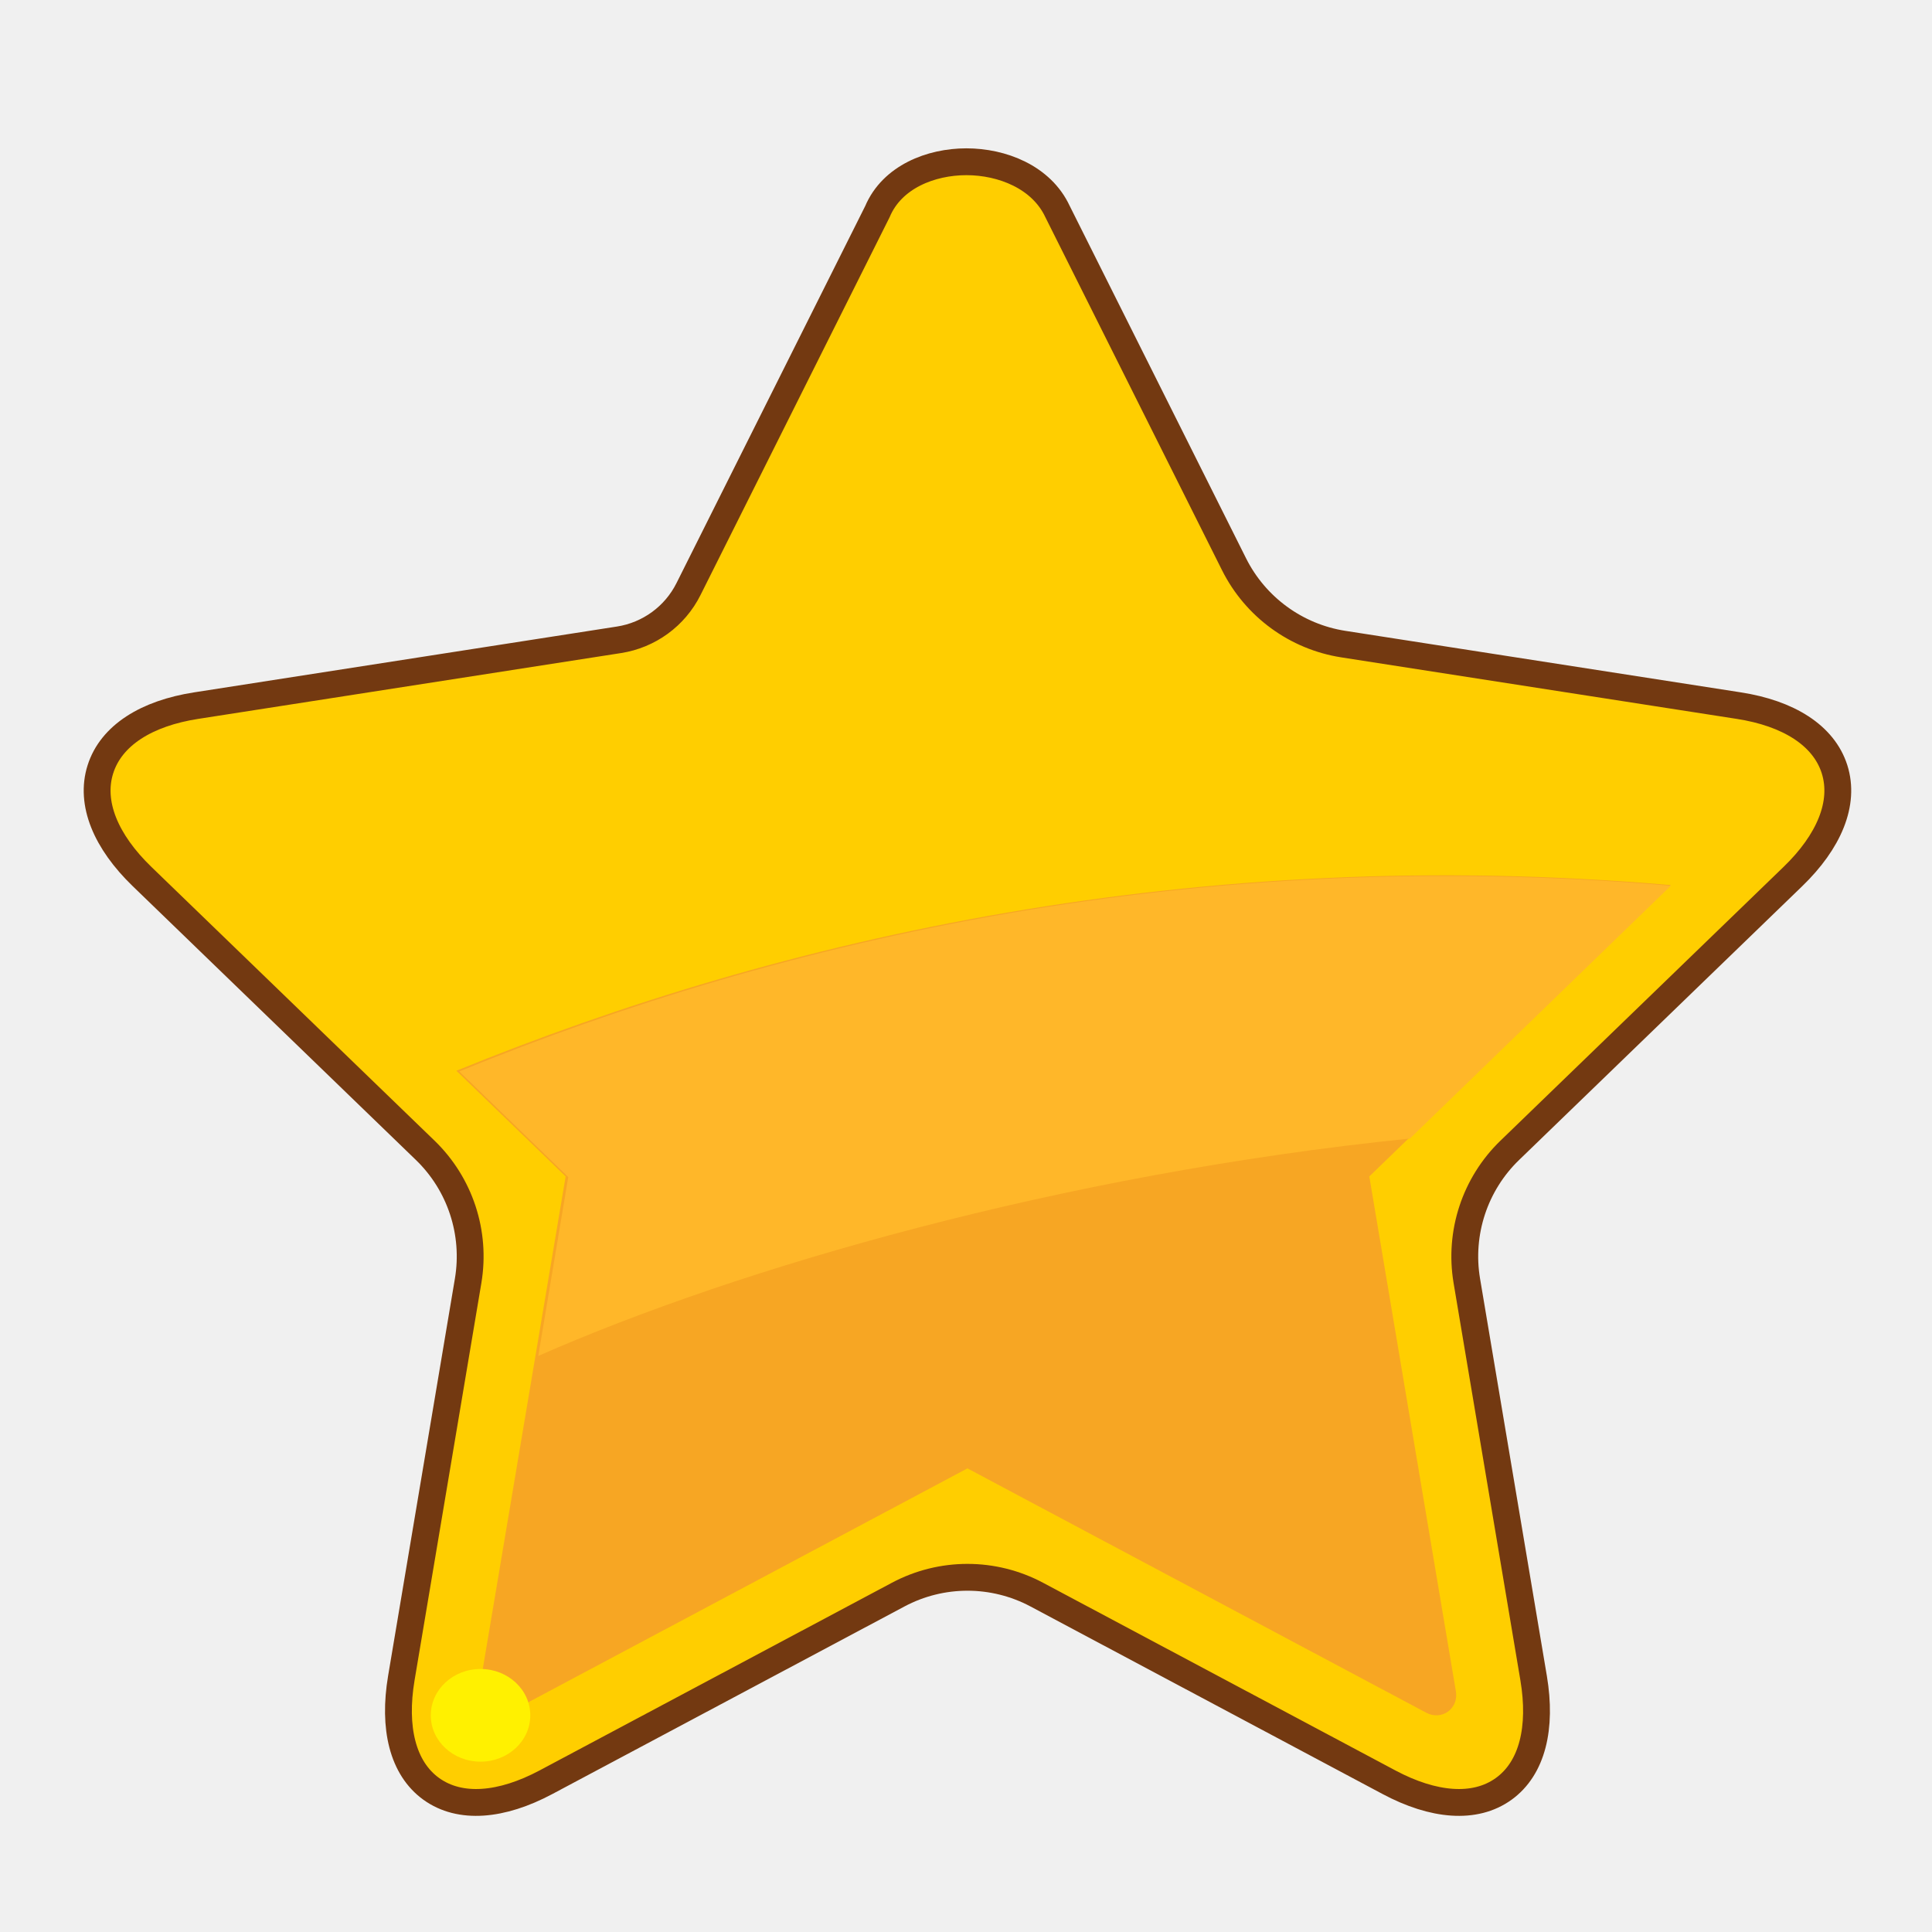
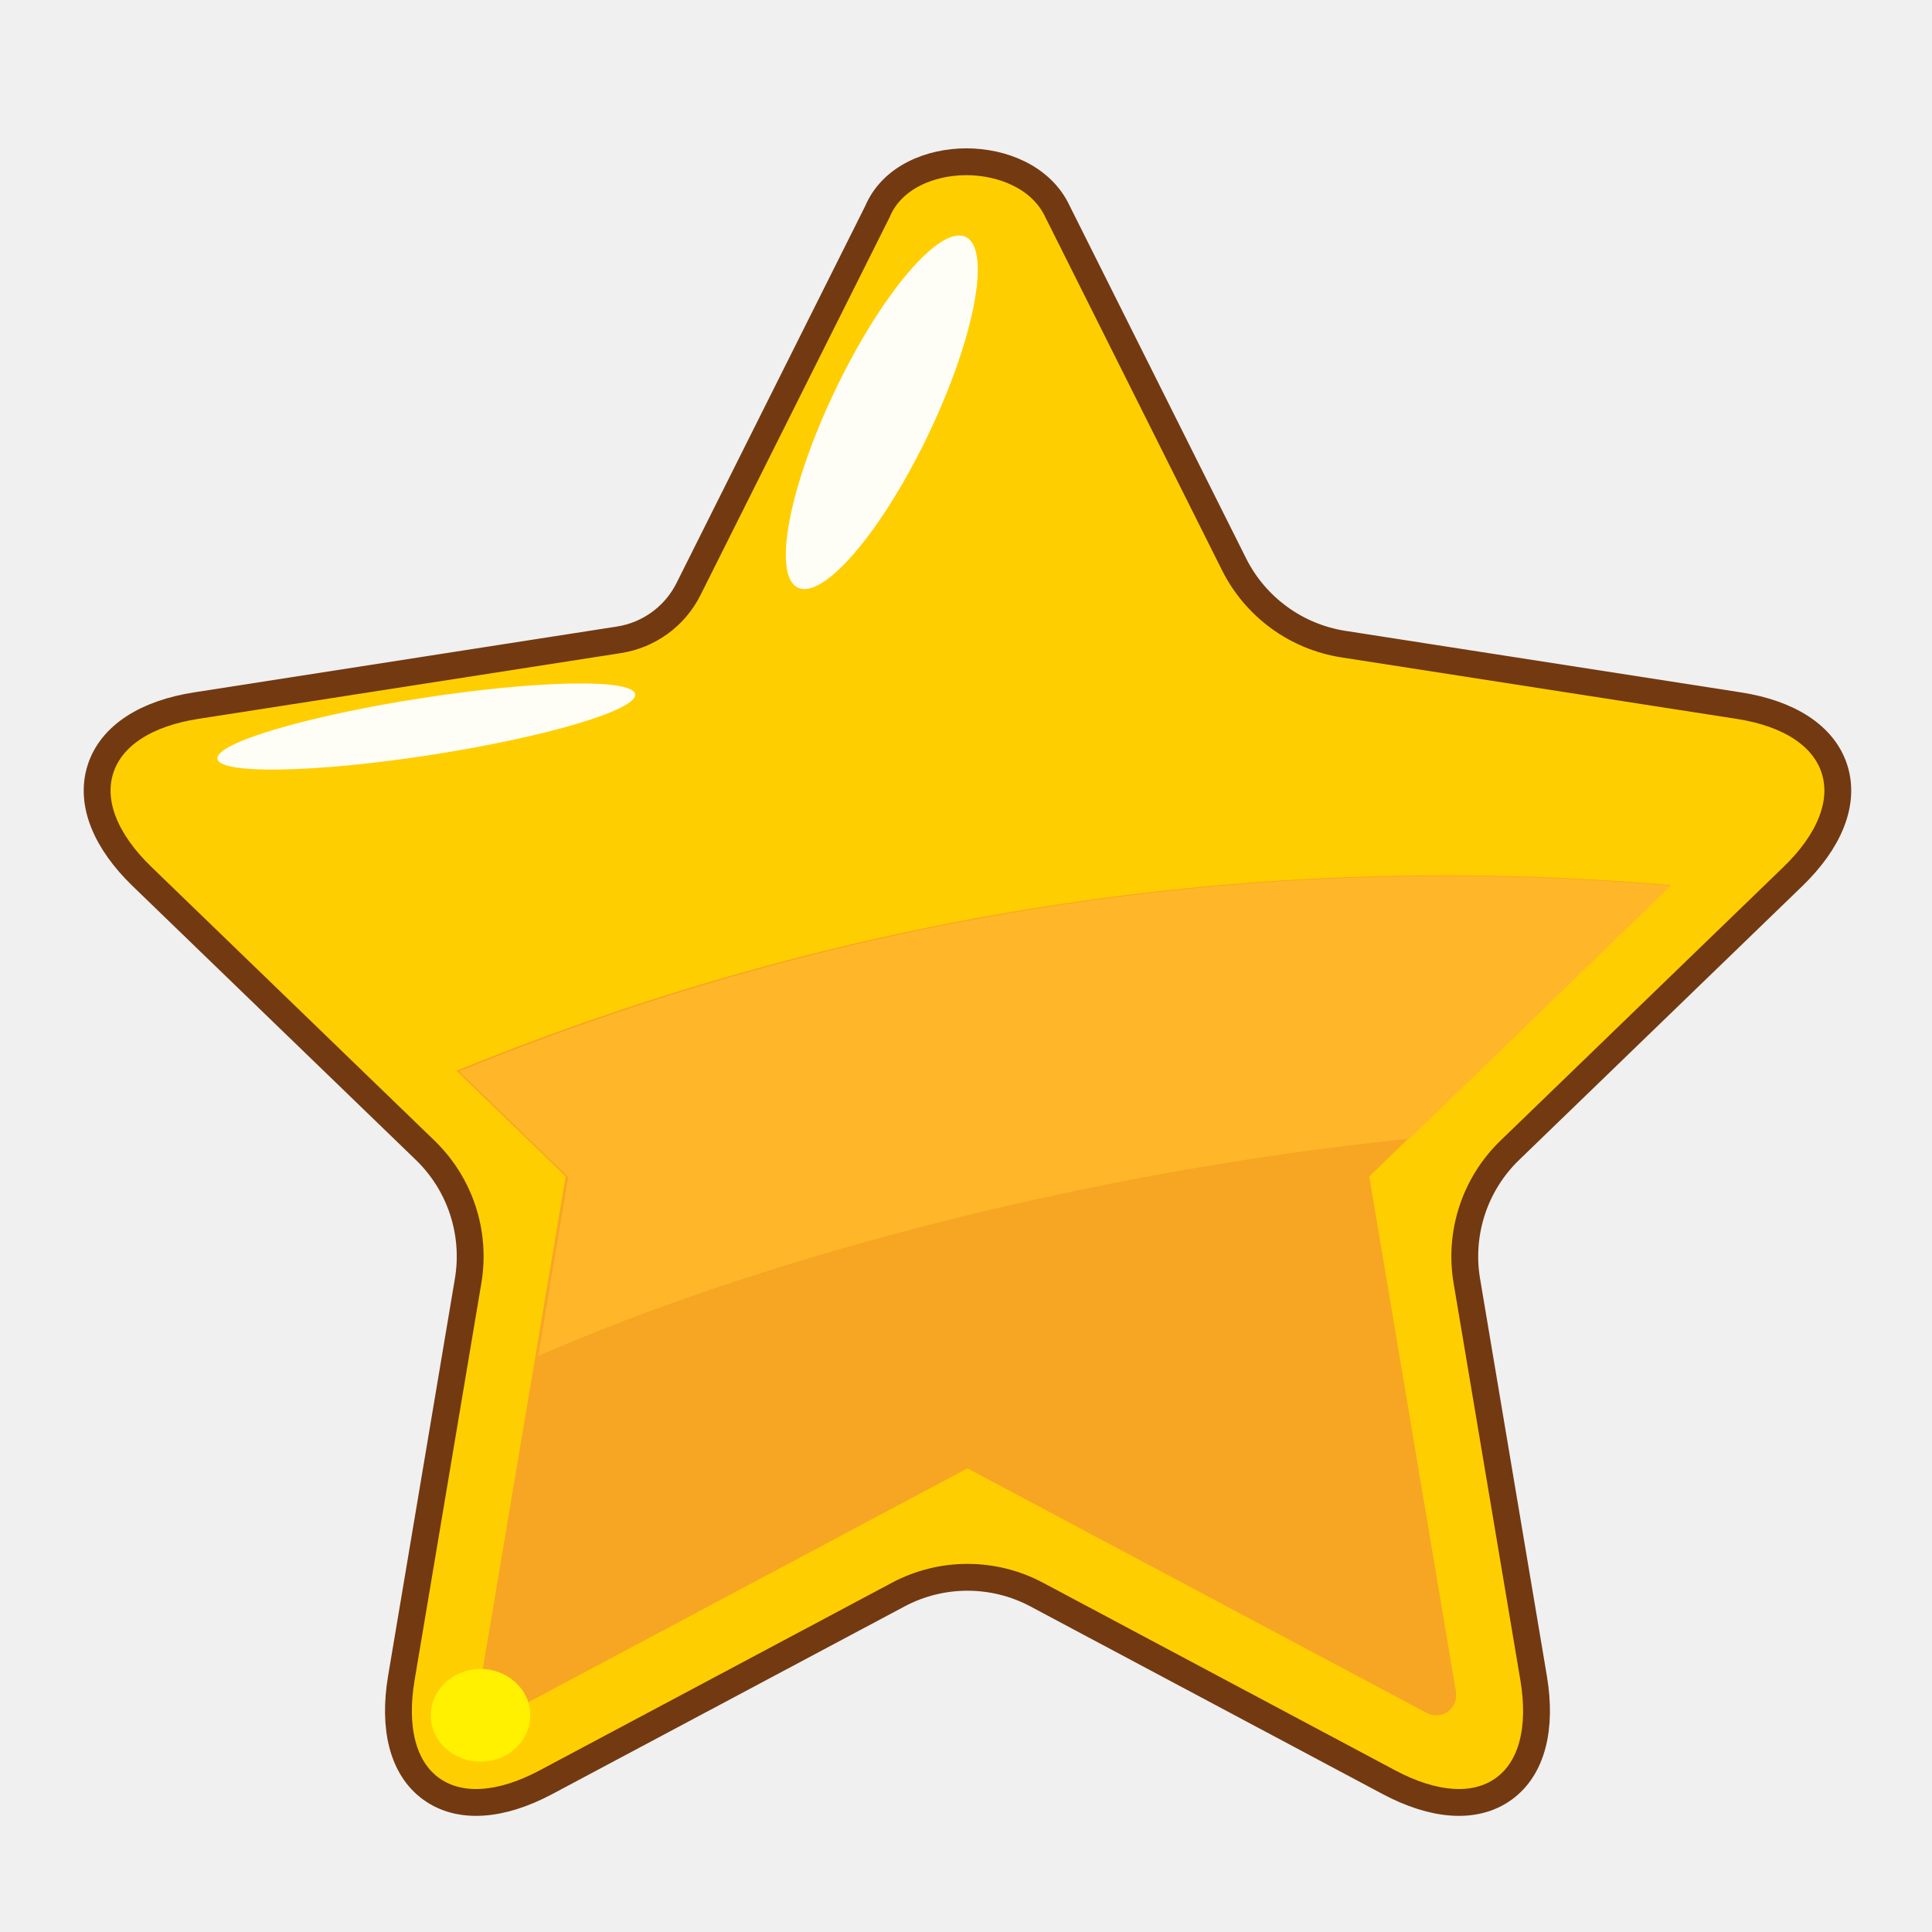
<svg xmlns="http://www.w3.org/2000/svg" width="36" height="36" viewBox="0 0 36 36" fill="none">
-   <mask id="mask0_107_3" style="mask-type:luminance" maskUnits="userSpaceOnUse" x="0" y="0" width="36" height="36">
-     <path d="M0 -1.43051e-06H36V36H0V-1.43051e-06Z" fill="white" />
+   <mask id="mask0_104_101" style="mask-type:luminance" maskUnits="userSpaceOnUse" x="0" y="0" width="36" height="36">
+     <path d="M0 0H36V36H0V0Z" fill="white" />
  </mask>
-   <g mask="url(#mask0_107_3)">
+   <g mask="url(#mask0_104_101)">
    <path d="M25.883 33.21C26.709 33.65 27.481 33.72 28.018 33.334C28.554 32.948 28.732 32.193 28.577 31.27L27.332 23.866C27.182 22.973 27.482 22.063 28.133 21.434L33.407 16.334C34.081 15.683 34.384 14.967 34.184 14.334C33.983 13.701 33.323 13.291 32.398 13.148L25.031 12.002C24.152 11.865 23.393 11.31 22.995 10.515L19.706 3.943C19.406 3.298 18.671 3.014 18.007 3.014C17.348 3.014 16.622 3.295 16.349 3.944L12.829 10.977C12.576 11.483 12.093 11.835 11.533 11.922L3.657 13.148C2.732 13.291 2.072 13.701 1.871 14.334C1.67 14.967 1.974 15.683 2.648 16.334L7.923 21.434C8.574 22.063 8.873 22.973 8.723 23.866L7.478 31.27C7.323 32.193 7.501 32.948 8.037 33.334C8.574 33.72 9.346 33.65 10.172 33.21L16.735 29.714C17.543 29.283 18.512 29.283 19.32 29.714L25.883 33.21Z" fill="#FFCE00" stroke="#733911" stroke-width="0.5" />
-     <path d="M26.823 22.351L28.331 31.312Z" fill="#FFDD15" />
+     <path d="M26.823 22.351L28.331 31.312L26.823 22.351Z" fill="#FFDD15" />
    <path d="M25.515 21.921L31.13 16.492C22.242 15.727 14.569 17.475 8.504 19.952L10.54 21.921L8.926 31.514C8.872 31.836 9.19 32.069 9.481 31.913L18.027 27.361L26.574 31.913C26.865 32.069 27.183 31.837 27.128 31.514L25.515 21.921Z" fill="#F7A623" />
    <path d="M8.558 19.965L10.589 21.933L10.03 25.266C13.731 23.636 19.752 21.88 26.272 21.215L31.133 16.505C22.264 15.74 14.609 17.488 8.558 19.965Z" fill="#FFB729" />
    <path d="M9.881 31.963C9.881 32.44 9.466 32.826 8.954 32.826C8.442 32.826 8.027 32.44 8.027 31.963C8.027 31.486 8.442 31.099 8.954 31.099C9.466 31.099 9.881 31.486 9.881 31.963Z" fill="#FFF100" />
  </g>
+   <ellipse cx="16.431" cy="7.682" rx="0.961" ry="3.622" transform="rotate(25.5806 16.431 7.68227)" fill="#FEFEF7" />
+   <ellipse cx="7.943" cy="13.537" rx="0.536" ry="3.938" transform="rotate(81.1976 7.94266 13.5375)" fill="#FEFEF7" />
</svg>
